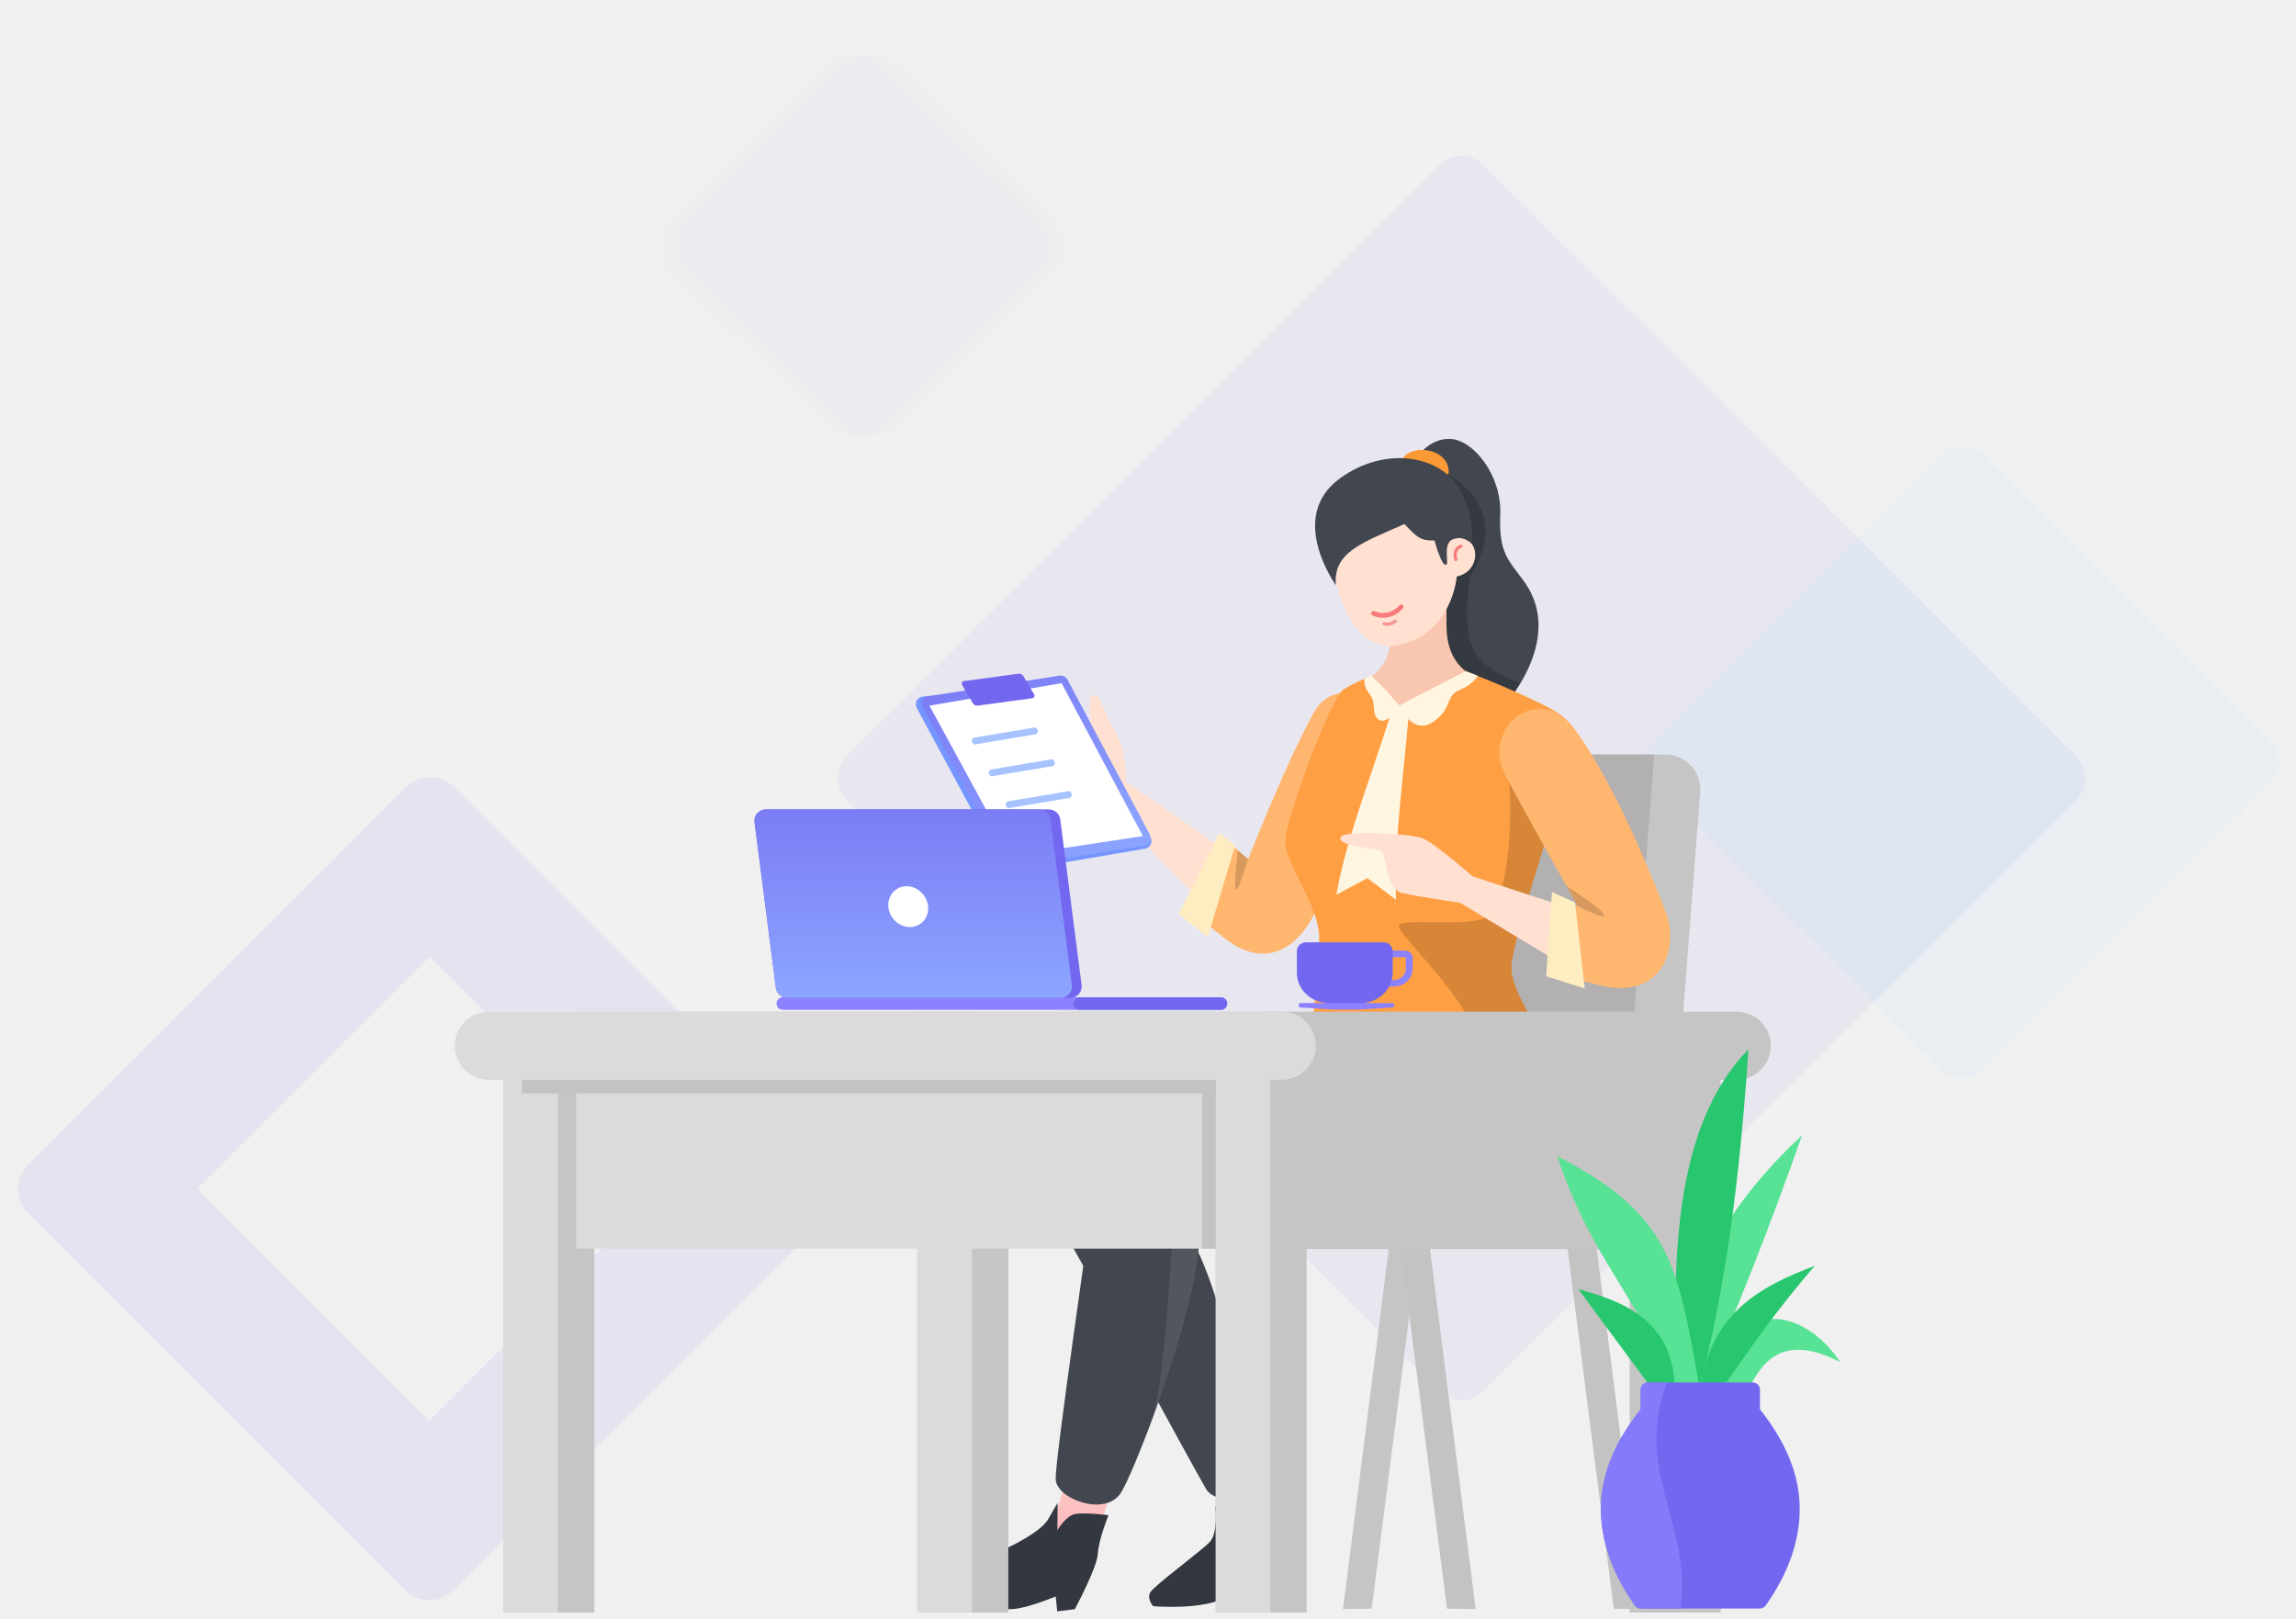
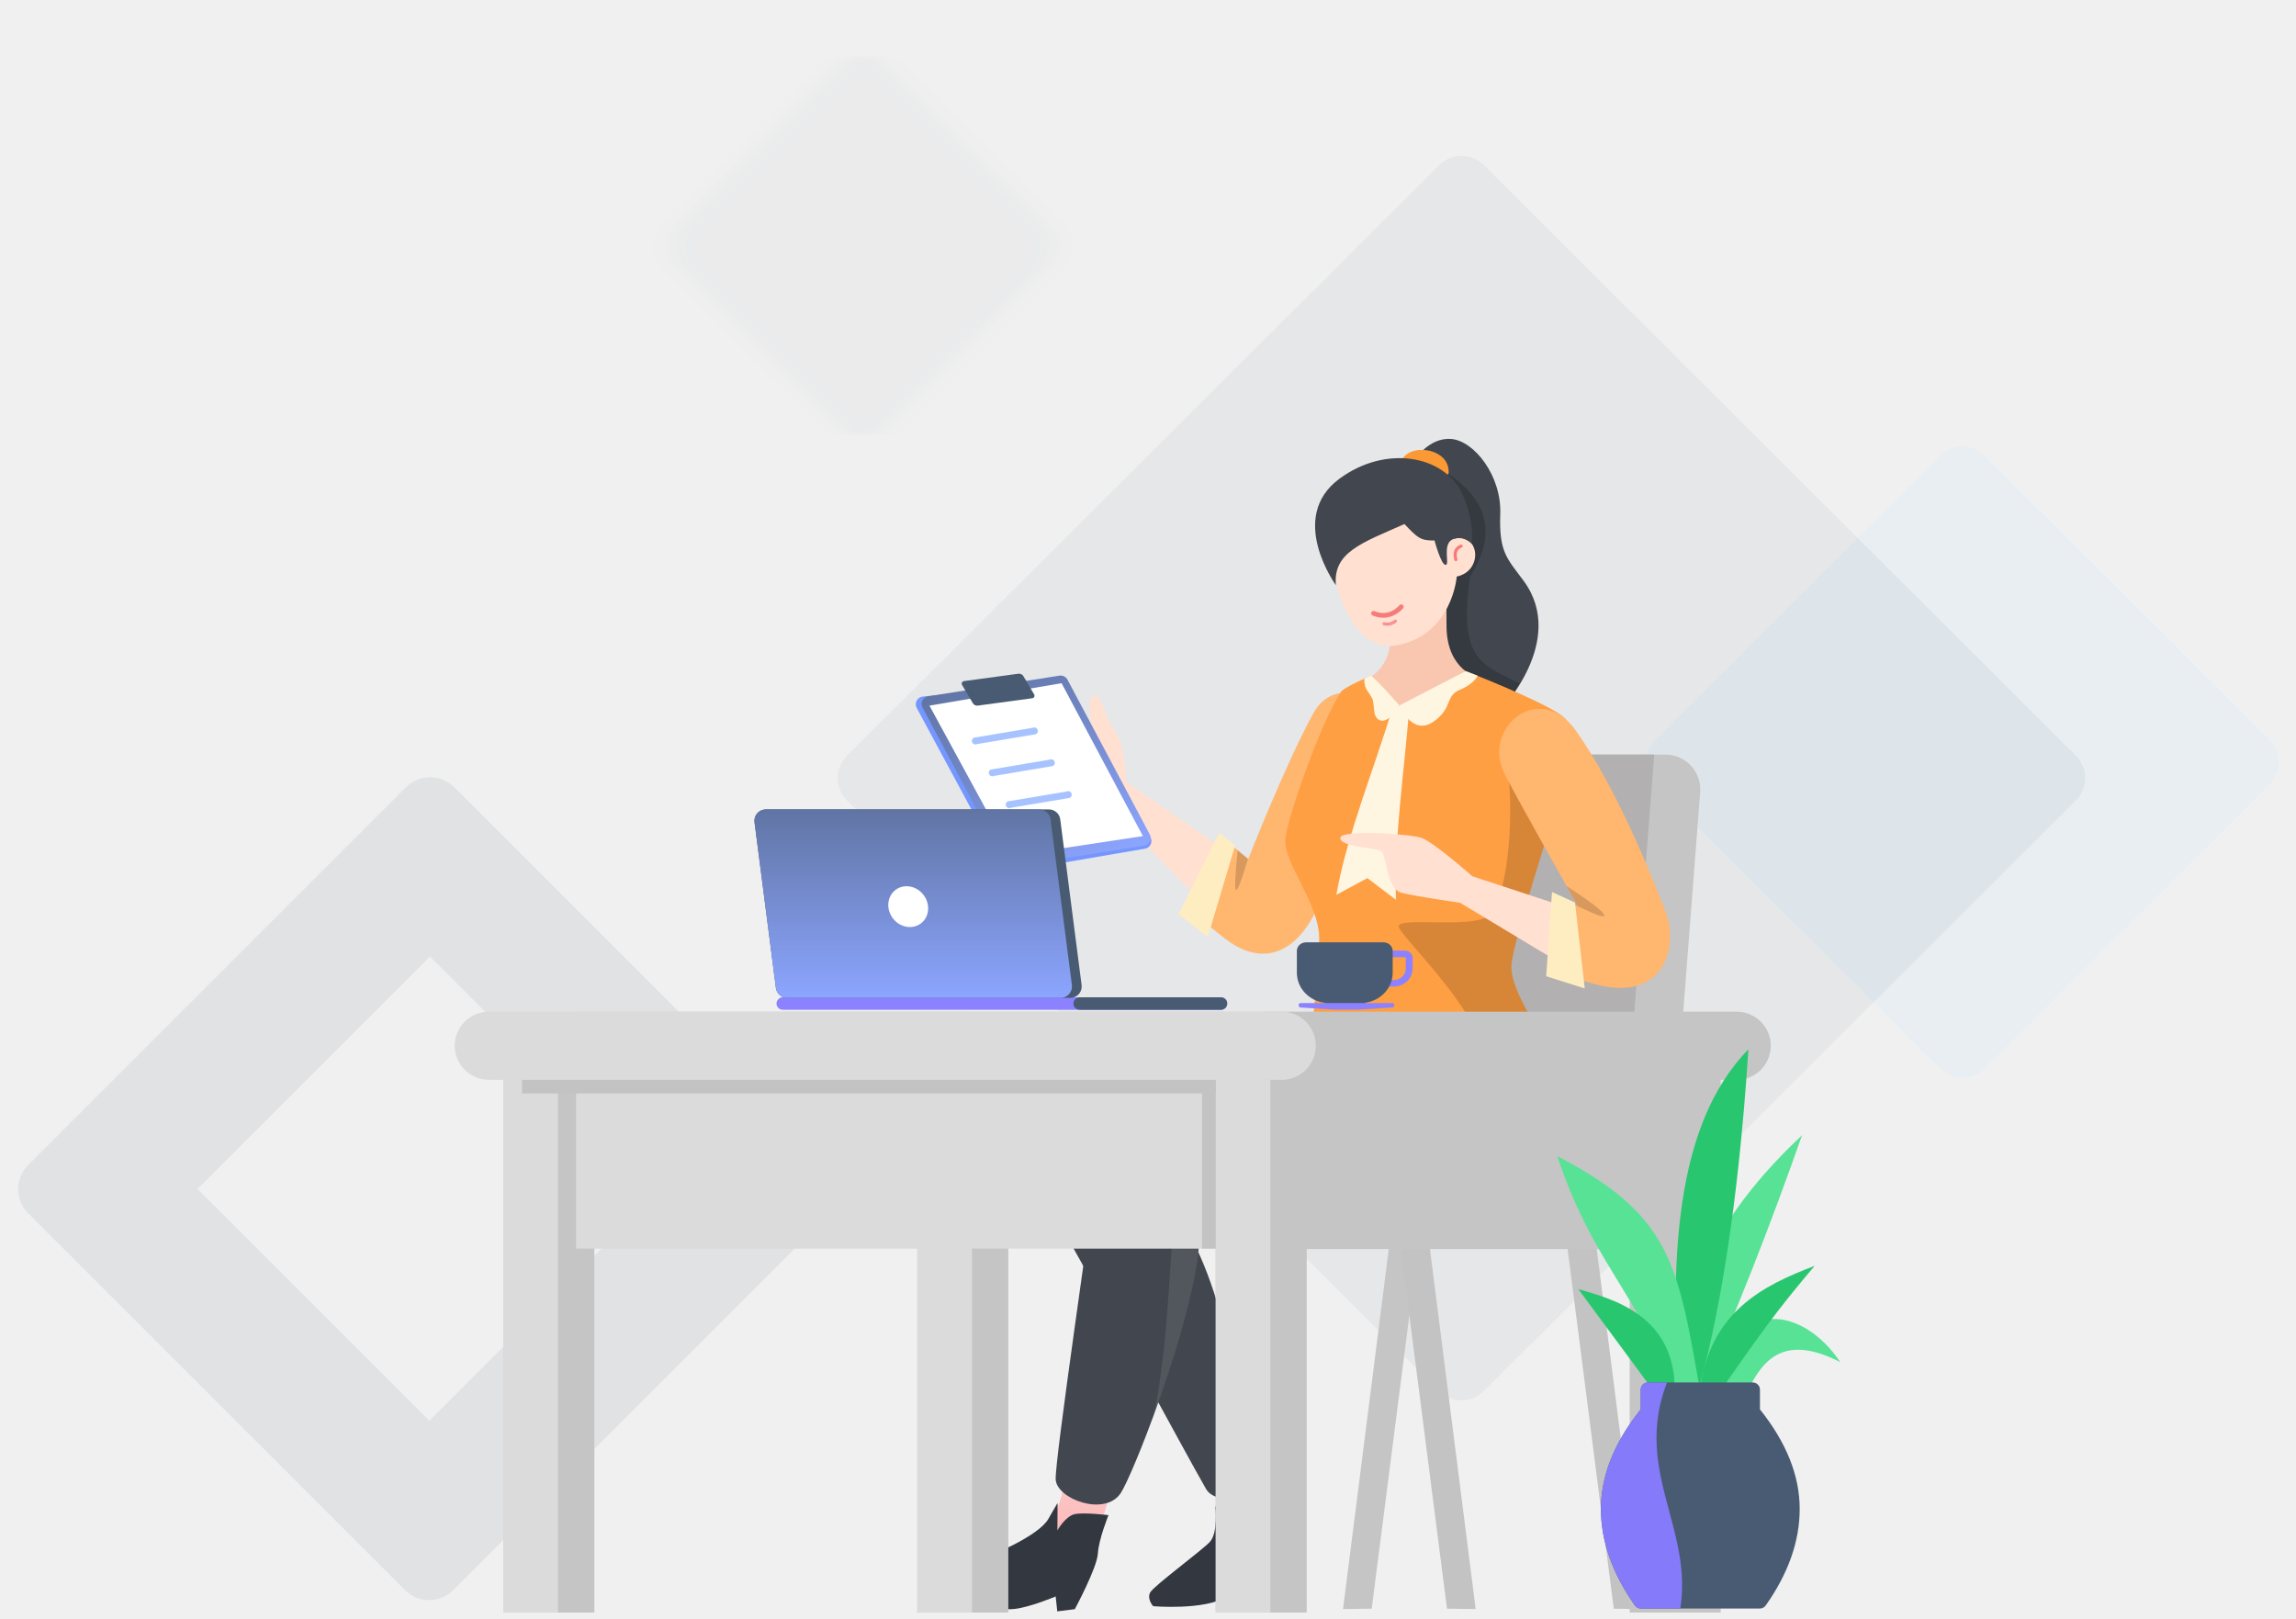
<svg xmlns="http://www.w3.org/2000/svg" xmlns:xlink="http://www.w3.org/1999/xlink" width="729" height="514" viewBox="0 0 729 514">
  <defs>
    <linearGradient id="kpqr7itldb" x1="43.252%" x2="50%" y1="-28.186%" y2="91.05%">
      <stop offset="0%" stop-color="#FDC6C6" />
      <stop offset="100%" stop-color="#FAB2B2" />
    </linearGradient>
    <linearGradient id="q05xt45e8c" x1="42.314%" x2="50%" y1="8.689%" y2="71.69%">
      <stop offset="0%" stop-color="#FDC6C6" />
      <stop offset="100%" stop-color="#FAB2B2" />
    </linearGradient>
    <linearGradient id="l8z1bwfb9d" x1="68.669%" x2="68.669%" y1="-53.107%" y2="100%">
-       <stop offset="0%" stop-color="#7367F0" />
+       <stop offset="0%" stop-color="#495B73" />
      <stop offset="100%" stop-color="#8CA5FF" />
    </linearGradient>
    <linearGradient id="r7aafpcz8e" x1="68.669%" x2="68.669%" y1="-53.107%" y2="100%">
-       <stop offset="0%" stop-color="#7367F0" />
+       <stop offset="0%" stop-color="#495B73" />
      <stop offset="100%" stop-color="#8CA5FF" />
    </linearGradient>
    <filter id="ukf92uhlha" width="119.7%" height="119.7%" x="-9.8%" y="-9.8%" filterUnits="objectBoundingBox">
      <feGaussianBlur in="SourceGraphic" stdDeviation="3" />
    </filter>
    <path id="808ztuxuif" d="M14.916.122H48.19c1.267 0 2.294 1.02 2.294 2.279v6.267c8.414 10.54 12.621 21.08 12.621 31.62 0 10.215-3.592 20.43-10.777 30.646-.43.61-1.132.973-1.882.973H12.66c-.75 0-1.452-.363-1.881-.973C3.593 60.718 0 50.503 0 40.288 0 29.946 4.05 19.605 12.15 9.264l.471-.596V2.4c0-1.259 1.027-2.28 2.295-2.28z" />
  </defs>
  <g fill="none" fill-rule="evenodd">
    <g>
      <g>
        <g>
          <path fill="#BFE7FF" d="M558.525 155.012l127.818.157c5.513.007 9.98 4.475 9.988 9.988l.157 127.818c.006 5.523-4.465 10.006-9.988 10.013h-.025l-127.818-.157c-5.513-.007-9.98-4.475-9.988-9.988l-.157-127.818c-.006-5.523 4.465-10.006 9.988-10.013h.025z" opacity=".15" transform="translate(-113, -277) translate(113, 290) translate(0.5, 0) translate(622.5, 229) rotate(-45) translate(-622.5, -229)" />
-           <path fill="#7367F0" d="M237.807 19.423l71.218.088c5.514.006 9.981 4.474 9.988 9.987l.088 71.219c.006 5.522-4.465 10.005-9.988 10.012h-.025l-71.218-.088c-5.513-.006-9.98-4.474-9.988-9.987l-.087-71.219c-.007-5.523 4.465-10.005 9.988-10.012h.024z" filter="url(#ukf92uhlha)" opacity=".038" transform="translate(-113, -277) translate(113, 290) translate(0.5, 0) translate(273.4478, 65.07592) rotate(-45) translate(-273.4478, -65.07592)" />
-           <path fill="#7367F0" d="M330.589 91.106l265.6.327c5.513.007 9.981 4.474 9.988 9.987l.326 265.6c.007 5.524-4.465 10.006-9.988 10.013h-.024l-265.6-.326c-5.514-.007-9.981-4.475-9.988-9.988l-.327-265.6c-.006-5.523 4.465-10.006 9.988-10.013h.025z" opacity=".066" transform="translate(-113, -277) translate(113, 290) translate(0.5, 0) translate(463.5398, 234.0697) rotate(-45) translate(-463.5398, -234.0697)" />
-           <path fill="#7367F0" fill-rule="nonzero" d="M220.715 269c6.005 0 10.873 4.856 10.873 10.846v169.198c0 5.99-4.868 10.846-10.873 10.846H51.102c-6.005 0-10.873-4.856-10.873-10.846V279.846c0-5.99 4.868-10.846 10.873-10.846h169.613zm-32.618 43.384H83.72v104.121h104.377V312.384z" opacity=".09" transform="translate(-113, -277) translate(113, 290) translate(0.5, 0) translate(135.9084, 364.445) rotate(-45) translate(-135.9084, -364.445)" />
+           <path fill="#495B73" d="M237.807 19.423l71.218.088c5.514.006 9.981 4.474 9.988 9.987l.088 71.219c.006 5.522-4.465 10.005-9.988 10.012h-.025l-71.218-.088c-5.513-.006-9.98-4.474-9.988-9.987l-.087-71.219c-.007-5.523 4.465-10.005 9.988-10.012h.024z" filter="url(#ukf92uhlha)" opacity=".038" transform="translate(-113, -277) translate(113, 290) translate(0.5, 0) translate(273.4478, 65.07592) rotate(-45) translate(-273.4478, -65.07592)" />
+           <path fill="#495B73" d="M330.589 91.106l265.6.327c5.513.007 9.981 4.474 9.988 9.987l.326 265.6c.007 5.524-4.465 10.006-9.988 10.013h-.024l-265.6-.326c-5.514-.007-9.981-4.475-9.988-9.988l-.327-265.6c-.006-5.523 4.465-10.006 9.988-10.013h.025z" opacity=".066" transform="translate(-113, -277) translate(113, 290) translate(0.5, 0) translate(463.5398, 234.0697) rotate(-45) translate(-463.5398, -234.0697)" />
+           <path fill="#495B73" fill-rule="nonzero" d="M220.715 269c6.005 0 10.873 4.856 10.873 10.846v169.198c0 5.99-4.868 10.846-10.873 10.846H51.102c-6.005 0-10.873-4.856-10.873-10.846V279.846c0-5.99 4.868-10.846 10.873-10.846h169.613zm-32.618 43.384H83.72v104.121h104.377V312.384z" opacity=".09" transform="translate(-113, -277) translate(113, 290) translate(0.5, 0) translate(135.9084, 364.445) rotate(-45) translate(-135.9084, -364.445)" />
        </g>
        <g>
          <g>
            <path fill="#C5C5C5" d="M71.522 134.586L54.153 271.344 63.26 271.224 80.628 135.866z" transform="translate(-113, -277) translate(113, 290) translate(143.5, 122) translate(228.7688, 104.5922)" />
            <path fill="#C3C3C3" d="M87.166 134.586L69.798 271.344 78.904 271.224 96.273 135.866z" transform="translate(-113, -277) translate(113, 290) translate(143.5, 122) translate(228.7688, 104.5922) translate(83.03507, 202.9649) scale(-1, 1) translate(-83.03507, -202.9649)" />
            <path fill="#C3C3C3" d="M140.116 134.586L122.747 271.344 131.854 271.224 149.222 135.866z" transform="translate(-113, -277) translate(113, 290) translate(143.5, 122) translate(228.7688, 104.5922) translate(135.985, 202.9649) scale(-1, 1) translate(-135.985, -202.9649)" />
            <path fill="#C5C5C5" d="M0 144.995v-6.4c0-6.123 4.964-11.087 11.088-11.087h65.797c5.72 0 10.501-4.352 11.039-10.046L98.06 10.046C98.6 4.351 103.381 0 109.101 0h47.4c6.124 0 11.088 4.964 11.088 11.088 0 .284-.01.569-.033.852l-10.324 133.907c-.445 5.776-5.262 10.236-11.055 10.236H11.088C4.964 156.083 0 151.119 0 144.995z" transform="translate(-113, -277) translate(113, 290) translate(143.5, 122) translate(228.7688, 104.5922)" />
            <path fill="#B2B0B0" d="M152.955 0l-10.162 131.442c-.446 5.775-5.263 10.233-11.055 10.233H0v-3.442c0-6.123 4.964-11.088 11.088-11.088h65.587c5.72 0 10.5-4.35 11.04-10.043L97.846 10.043C98.386 4.35 103.167 0 108.886 0h44.069z" transform="translate(-113, -277) translate(113, 290) translate(143.5, 122) translate(228.7688, 104.5922)" />
          </g>
          <g>
            <g>
              <path fill="url(#kpqr7itldb)" d="M93.573 133.787s-7.523 18.04-1.356 22.82c6.176 4.784 18.188 16.61 18.188 16.61l-38.92-8.441 9.608-33.095 12.48 2.106z" transform="translate(-113, -277) translate(113, 290) translate(143.5, 122) translate(268.2937, 188.5) scale(-1, 1) translate(-268.2937, -188.5) translate(149.7937, 0) translate(53.06011, 197.6413)" />
              <path fill="#323740" d="M91.338 145.666s-.956 8.465 1.804 11.354c2.76 2.887 17.704 13.883 18.874 15.969 1.17 2.088-.923 4.39-.923 4.39s-16.14 1.402-23.4-3.009c-5.24-3.186-13.057-8.906-13.057-8.906l-2.07 5.625-5.868-.24s-.777-6.931.615-10.254c1.393-3.325 8.564-20.241 8.564-20.241s2.76 2.479 5.694 3.728c2.933 1.248 6.607 4.668 6.607 4.668l3.16-3.084z" transform="translate(-113, -277) translate(113, 290) translate(143.5, 122) translate(268.2937, 188.5) scale(-1, 1) translate(-268.2937, -188.5) translate(149.7937, 0) translate(53.06011, 197.6413)" />
              <path fill="#42474F" d="M28.463.045c13.085.584 85.914 16.67 99.146 19.404 13.232 2.733 24.418 17.522 14.328 34.647-11.332 19.223-40.572 73.817-47.671 86.124-3.514 6.092-21.24 2.676-17.077-7.548 7.762-19.059 11.367-66.937 31.157-84.395 0 0-66.554 11.568-95.303-1.682C-7.85 36.962-3.124-1.365 28.463.045z" transform="translate(-113, -277) translate(113, 290) translate(143.5, 122) translate(268.2937, 188.5) scale(-1, 1) translate(-268.2937, -188.5) translate(149.7937, 0) translate(53.06011, 197.6413)" />
            </g>
            <g>
              <path fill="#FFE0D1" d="M82.631 28.292s-.148-10.633 3.577-16.19C89.932 6.545 90.08.642 92.898.835c2.82.193.028 13.913.028 13.913s3.577-1.364 6.146-3.09c2.569-1.726 10.36-10.235 12.18-8.727 3.087 2.57-1.885 17.06-4.593 19.958C103.942 25.787 89.1 35.318 89.1 35.318L52.747 72.442l-6.825-18.86 36.71-25.29z" transform="translate(-113, -277) translate(113, 290) translate(143.5, 122) translate(268.2937, 188.5) scale(-1, 1) translate(-268.2937, -188.5) translate(149.7937, 0) translate(90.17256, 84.95714)" />
              <path fill="#FFB66F" d="M2.218 24.785c6.087 14.1 17.232 40 21.827 47.728 5.758 9.678 14.838 13.941 25.47 6.761 1.88-1.27 5.688-4.334 11.42-9.19L50.53 47.217 43.78 52.78S32.358 23.534 23.168 6.593C15.21-8.064-7.047 3.35 2.218 24.785z" transform="translate(-113, -277) translate(113, 290) translate(143.5, 122) translate(268.2937, 188.5) scale(-1, 1) translate(-268.2937, -188.5) translate(149.7937, 0) translate(90.17256, 84.95714)" />
              <path fill="#000" fill-opacity=".16" d="M43.9 52.794c2.045 6.929 3.307 10.193 3.785 9.791.478-.4.295-4.57-.548-12.507l-3.238 2.716z" transform="translate(-113, -277) translate(113, 290) translate(143.5, 122) translate(268.2937, 188.5) scale(-1, 1) translate(-268.2937, -188.5) translate(149.7937, 0) translate(90.17256, 84.95714)" />
              <path fill="#FFEDC2" d="M47.944 48.482L56.645 77.584 65.887 70.34 53.024 44.541z" transform="translate(-113, -277) translate(113, 290) translate(143.5, 122) translate(268.2937, 188.5) scale(-1, 1) translate(-268.2937, -188.5) translate(149.7937, 0) translate(90.17256, 84.95714)" />
            </g>
            <g>
              <g>
                <path fill="#42474F" d="M28.359 4.77S22.321-1.653 15.347.408C8.374 2.468 2.067 15.102 5.062 26.977c2.98 11.876.741 14.32-2.874 22.324-9.71 21.53 16.049 38.844 16.049 38.844l28.073-5.96-10.028-52.44L28.359 4.77z" transform="translate(-113, -277) translate(113, 290) translate(143.5, 122) translate(268.2937, 188.5) scale(-1, 1) translate(-268.2937, -188.5) translate(149.7937, 0) translate(35.1804, 0) translate(33.16312, 49.21262) rotate(12) translate(-33.16312, -49.21262) translate(9.663122, 4.712621)" />
                <path fill="#000" fill-opacity=".199" d="M18.14 11.452c-16.353 17.123-2.169 29.947.503 33.097C27.826 69.656 20.52 72.6 10.3 80.817l5.495 6.27 15.753-6.576-.506-70.436-12.902 1.377z" transform="translate(-113, -277) translate(113, 290) translate(143.5, 122) translate(268.2937, 188.5) scale(-1, 1) translate(-268.2937, -188.5) translate(149.7937, 0) translate(35.1804, 0) translate(33.16312, 49.21262) rotate(12) translate(-33.16312, -49.21262) translate(9.663122, 4.712621)" />
              </g>
              <path fill="#F9C7B0" d="M25.565 80.199s9.968-2.001 10.264-15.966c.296-13.965-1.346-18.732-1.346-18.732l18.798-.339s.205 15.564.208 21.193c.008 13.688 10.557 15.276 10.557 15.276S61.853 92.458 44.82 93.415c-13.299.748-19.255-13.216-19.255-13.216z" transform="translate(-113, -277) translate(113, 290) translate(143.5, 122) translate(268.2937, 188.5) scale(-1, 1) translate(-268.2937, -188.5) translate(149.7937, 0) translate(35.1804, 0)" />
              <g>
                <path fill="#FB9934" d="M3.768 9.285C1.424 1.55 14.02-3.13 17.72 2.443c0 0 1.814 5.282-1.968 8.298C10.635 14.81 3.768 9.285 3.768 9.285z" transform="translate(-113, -277) translate(113, 290) translate(143.5, 122) translate(268.2937, 188.5) scale(-1, 1) translate(-268.2937, -188.5) translate(149.7937, 0) translate(35.1804, 0) translate(51.64186, 39.99331) rotate(12) translate(-51.64186, -39.99331) translate(26.64186, 9.99331)" />
                <path fill="#FFE0D1" d="M6.346 29.948c-8.386-.324-7.018 11.936 1.693 11.92 0 0 5.06 17.415 22.625 17.415 14.266 0 15.194-20.298 15.324-24.348.139-4.317.157-18.501.157-18.501l-40.126-.019.327 13.533z" transform="translate(-113, -277) translate(113, 290) translate(143.5, 122) translate(268.2937, 188.5) scale(-1, 1) translate(-268.2937, -188.5) translate(149.7937, 0) translate(35.1804, 0) translate(51.64186, 39.99331) rotate(12) translate(-51.64186, -39.99331) translate(26.64186, 9.99331)" />
                <path fill="#42474F" d="M10.746 37.508c1.427-.39 1.814-8.306 1.814-8.306 4.272-.847 5.024-1.81 8.253-7.1 14.338 3.052 24.073 3.984 25.332 14.47 0 0 10.768-24.212-8.1-32.817C21.452-3.805 3.942 3.298.887 16.498c-2.164 9.318.317 16.162.317 16.162s2.173-3.458 5.742-2.594c3.568.863 2.373 7.832 3.8 7.442z" transform="translate(-113, -277) translate(113, 290) translate(143.5, 122) translate(268.2937, 188.5) scale(-1, 1) translate(-268.2937, -188.5) translate(149.7937, 0) translate(35.1804, 0) translate(51.64186, 39.99331) rotate(12) translate(-51.64186, -39.99331) translate(26.64186, 9.99331)" />
                <path stroke="#F77B7B" stroke-linecap="round" stroke-width="1.5" d="M27.278 47.583s4.184 3.538 9.03.225" transform="translate(-113, -277) translate(113, 290) translate(143.5, 122) translate(268.2937, 188.5) scale(-1, 1) translate(-268.2937, -188.5) translate(149.7937, 0) translate(35.1804, 0) translate(51.64186, 39.99331) rotate(12) translate(-51.64186, -39.99331) translate(26.64186, 9.99331)" />
                <path stroke="#F49494" stroke-linecap="round" d="M30.033 51.744c1.322.555 2.576.554 3.673-.082" transform="translate(-113, -277) translate(113, 290) translate(143.5, 122) translate(268.2937, 188.5) scale(-1, 1) translate(-268.2937, -188.5) translate(149.7937, 0) translate(35.1804, 0) translate(51.64186, 39.99331) rotate(12) translate(-51.64186, -39.99331) translate(26.64186, 9.99331) translate(31.8695, 51.90594) rotate(2) translate(-31.8695, -51.90594)" />
                <path stroke="#F77B7B" stroke-linecap="round" d="M6.733 36.748c.526-1.896.292-3.553-1.594-4.31" transform="translate(-113, -277) translate(113, 290) translate(143.5, 122) translate(268.2937, 188.5) scale(-1, 1) translate(-268.2937, -188.5) translate(149.7937, 0) translate(35.1804, 0) translate(51.64186, 39.99331) rotate(12) translate(-51.64186, -39.99331) translate(26.64186, 9.99331) translate(6.058119, 34.59279) rotate(-13) translate(-6.058119, -34.59279)" />
              </g>
            </g>
            <g>
              <path fill="#FF9F43" d="M64.666 1.663c.229-.012 8.267 3.51 9.193 4.869 6.03 8.847 17.102 39.984 17.672 46.739.642 7.792-10.59 20.204-10.727 31.483-.123 11.281 4.804 45.247 2.893 48.42-1.896 3.173-14.358 18.245-16.958 18.306-2.614.062-4.566-7.851-8.526-7.68-3.945.173-12.171 10.664-15.719 10.59-3.532-.078-40.137-23.267-37.34-29.874 2.814-6.607 15.872-23.026 14.542-32.029-1.315-9-11.82-42.228-15.612-53.536-3.776-11.31-6.82-20.318.23-25.184C11.363 8.901 34.299 0 34.299 0l20.535 11.487s8.64-9.767 9.832-9.824z" transform="translate(-113, -277) translate(113, 290) translate(143.5, 122) translate(268.2937, 188.5) scale(-1, 1) translate(-268.2937, -188.5) translate(149.7937, 0) translate(30.63051, 78.10247)" />
              <path fill="#FFF6E1" d="M57.364 11.168c6.16 20.481 14.612 40.662 17.997 59.867l-9.847-5.305-9.082 6.882c.64-19.967-2.711-40.932-4.252-61.444h5.184z" transform="translate(-113, -277) translate(113, 290) translate(143.5, 122) translate(268.2937, 188.5) scale(-1, 1) translate(-268.2937, -188.5) translate(149.7937, 0) translate(30.63051, 78.10247)" />
              <path fill="#000" fill-opacity=".16" d="M21.39 26.894l-.234 1.656c-2.759 20.568.506 45.526 6.165 49.334 5.776 3.887 28.259.072 28.259 3.15 0 3.079-31.07 31.29-25.97 44.775 2.805 7.415 1.866 14.009-2.816 19.783l-1.36-.914c-10.612-7.198-21.878-16.387-20.28-20.162 2.814-6.607 15.872-23.026 14.542-32.029C18.434 83.847 8.702 52.88 4.571 40.41l-1.316-3.953C1.725 31.82.452 27.623.145 24l.949-.616c15.175-9.727 21.94-8.557 20.296 3.51z" transform="translate(-113, -277) translate(113, 290) translate(143.5, 122) translate(268.2937, 188.5) scale(-1, 1) translate(-268.2937, -188.5) translate(149.7937, 0) translate(30.63051, 78.10247)" />
              <path fill="#FFF6E1" d="M30.508 1.45L34.298 0l20.986 10.893s-3.946 10.04-10.933 5.04c-5.99-4.275-3.463-8.038-8.158-9.979-4.68-1.94-5.685-4.504-5.685-4.504z" transform="translate(-113, -277) translate(113, 290) translate(143.5, 122) translate(268.2937, 188.5) scale(-1, 1) translate(-268.2937, -188.5) translate(149.7937, 0) translate(30.63051, 78.10247)" />
              <path fill="#FFF6E1" d="M55.284 10.893c1.522 3.378 4.615 5.353 6.213 4.739 2.64-1.014 1.506-5.053 2.546-7.093.745-1.448 1.227-1.667 1.879-3.026.605-1.246.63-2.743.475-3.156l-2.065-.938c-1.891 1.784-3.277 3.148-4.157 4.094-1.096 1.18-2.727 2.972-4.89 5.38z" transform="translate(-113, -277) translate(113, 290) translate(143.5, 122) translate(268.2937, 188.5) scale(-1, 1) translate(-268.2937, -188.5) translate(149.7937, 0) translate(30.63051, 78.10247)" />
            </g>
            <g>
              <path fill="#FFE0D1" d="M62.81 53.159s12.356-10.92 16.138-12.188c3.782-1.268 25.934-2.79 25.795.074-.16 3.068-12.057 2.891-13.29 4.4-1.233 1.51-1.513 11.826-6.173 12.984-4.65 1.158-18.594 3.155-18.594 3.155L33.335 81.672 31.91 63.318l30.9-10.16z" transform="translate(-113, -277) translate(113, 290) translate(143.5, 122) translate(268.2937, 188.5) scale(-1, 1) translate(-268.2937, -188.5) translate(149.7937, 0) translate(0, 90.08435)" />
              <path fill="#FFB66F" d="M29.941 6.92C16.924 25.267 5.811 53.214 1.545 64.11c-4.266 10.896.037 27.33 18.795 24.104 2.112-.363 5.536-1.273 10.273-2.73l4.483-25.235-5.782 2.425S47.957 29.67 52.51 20.823C60.114 6.047 41.407-9.247 29.94 6.92z" transform="translate(-113, -277) translate(113, 290) translate(143.5, 122) translate(268.2937, 188.5) scale(-1, 1) translate(-268.2937, -188.5) translate(149.7937, 0) translate(0, 90.08435)" />
              <path fill="#000" fill-opacity=".16" d="M29.314 62.674c-6.314 3.08-9.073 3.942-8.28 2.587.795-1.354 4.745-4.356 11.852-9.005l-3.572 6.418z" transform="translate(-113, -277) translate(113, 290) translate(143.5, 122) translate(268.2937, 188.5) scale(-1, 1) translate(-268.2937, -188.5) translate(149.7937, 0) translate(0, 90.08435)" />
              <path fill="#FFEDC2" d="M30.217 61.508L27.12 88.795 39.366 84.908 37.518 58.166z" transform="translate(-113, -277) translate(113, 290) translate(143.5, 122) translate(268.2937, 188.5) scale(-1, 1) translate(-268.2937, -188.5) translate(149.7937, 0) translate(0, 90.08435)" />
            </g>
            <g transform="translate(-113, -277) translate(113, 290) translate(143.5, 122) translate(268.2937, 188.5) scale(-1, 1) translate(-268.2937, -188.5) translate(149.7937, 0) translate(30.1152, 191.9126)">
              <path fill="url(#q05xt45e8c)" d="M161.968 140.125s-.227 17.86 14.51 24.538c14.726 6.677 25.218 6.275 23.883 11.437-1.336 5.162-39.668 4.954-43.247.916-3.052-3.434-9.686-35.413-11.513-32.968l16.367-3.923z" />
              <path fill="#323740" d="M148.223 154.204s3.097 7.585 3.37 12.181c.274 4.598 7.323 17.669 7.323 17.669l5.57.698.509-4.739s8.061 3.431 13.118 3.979c5.057.549 22.402-1.51 25.85-4.374 3.45-2.862 1.708-6.892-8.248-9.348-9.955-2.457-25.423-9.633-28.367-14.828-2.943-5.196-2.96-5.062-2.96-5.062l.058 8.658s-2.548-4.557-5.555-5.165c-3.007-.608-10.668.331-10.668.331z" />
              <path fill="#42474F" d="M11.841.253c-16.506 24.839-14.892 42.806 4.843 53.9 25.28 14.213 103.253-2.434 103.253-2.434s-1.383 11.12 0 21.039c3.612 25.904 20.792 69.061 24.426 74.484 5.027 7.499 20.338 1.844 20.627-4.4.288-6.245-11.543-85.994-13.342-101.202-1.79-15.208-7.44-17.417-23.945-21.575-3.791-.955-48.63-12.083-52.737-11.759-23.53 1.858-44.57-.826-63.125-8.053z" />
              <path fill="#FFF" fill-opacity=".192" d="M29.827 50.013c25.597 2.864 93.363-3.04 96.085-.357 2.598 2.561 2.164 47.127 7.994 72.92-5.742-15.63-11.958-35.397-13.969-49.818-1.383-9.919 0-21.04 0-21.04l-2.647.528c-13.816 2.68-77.864 14.187-100.606 1.908C3.345 46.95-1.816 35.799 1.201 20.699c3.638 17.814 13.18 27.585 28.626 29.314z" opacity=".44" />
              <ellipse cx="162.564" cy="43.682" fill="#FFF" fill-opacity=".192" rx="4.302" ry="7.878" transform="translate(162.5638, 43.6816) rotate(13) translate(-162.5638, -43.6816)" />
              <ellipse cx="142.487" cy="38.669" fill="#FFF" fill-opacity=".192" rx="5.736" ry="8.594" transform="translate(142.487, 38.66896) rotate(-16) translate(-142.487, -38.66896)" />
            </g>
          </g>
          <g>
            <g>
              <path fill="#7596FF" fill-rule="nonzero" d="M3.995 1.475l39.857 16.036c.911.366 1.518 1.239 1.544 2.22l1.46 55.113c.036 1.36-1.038 2.493-2.398 2.529-.284.007-.568-.034-.837-.123L2.636 63.72C1.63 63.39.95 62.453.944 61.396L.611 3.776c-.008-1.362 1.09-2.471 2.45-2.479.32-.002.637.059.934.178z" transform="translate(-113, -277) translate(113, 290) translate(143.5, 122) translate(184.9933, 110.364) rotate(-28) translate(-184.9933, -110.364) translate(160.9933, 70.86401) translate(-0, -0)" />
              <path fill="url(#l8z1bwfb9d)" d="M5.56 2.216L45.43 15.99c.993.343 1.66 1.278 1.66 2.329V73.95c0 1.36-1.103 2.464-2.464 2.464-.274 0-.546-.046-.805-.136L3.951 62.507c-.993-.343-1.66-1.278-1.66-2.33V4.546c0-1.36 1.103-2.464 2.464-2.464.274 0 .546.046.805.135z" transform="translate(-113, -277) translate(113, 290) translate(143.5, 122) translate(184.9933, 110.364) rotate(-28) translate(-184.9933, -110.364) translate(160.9933, 70.86401) translate(-0, -0)" />
              <path fill="#FFF" fill-rule="nonzero" d="M4.521 5.018L44.912 18.427 44.912 73.408 5.071 59.393z" transform="translate(-113, -277) translate(113, 290) translate(143.5, 122) translate(184.9933, 110.364) rotate(-28) translate(-184.9933, -110.364) translate(160.9933, 70.86401) translate(-0, -0)" />
-               <path fill="#7367F0" fill-rule="nonzero" d="M17.83 3.276l16.386 6.056c.605.223 1.016.787 1.044 1.431l.292 6.732c.02.441-.323.815-.765.834-.106.004-.212-.012-.312-.049L18.09 12.224c-.605-.223-1.016-.787-1.044-1.431l-.292-6.732c-.02-.441.323-.815.765-.834.106-.005.212.012.312.049z" transform="translate(-113, -277) translate(113, 290) translate(143.5, 122) translate(184.9933, 110.364) rotate(-28) translate(-184.9933, -110.364) translate(160.9933, 70.86401) translate(-0, -0)" />
+               <path fill="#495B73" fill-rule="nonzero" d="M17.83 3.276l16.386 6.056c.605.223 1.016.787 1.044 1.431l.292 6.732c.02.441-.323.815-.765.834-.106.004-.212-.012-.312-.049L18.09 12.224c-.605-.223-1.016-.787-1.044-1.431l-.292-6.732c-.02-.441.323-.815.765-.834.106-.005.212.012.312.049z" transform="translate(-113, -277) translate(113, 290) translate(143.5, 122) translate(184.9933, 110.364) rotate(-28) translate(-184.9933, -110.364) translate(160.9933, 70.86401) translate(-0, -0)" />
              <path fill="#A7C3FF" d="M30.126 26.615c.633 0 1.145.513 1.145 1.145 0 .588-.442 1.072-1.012 1.138l-.133.008-17.959-6c-.633 0-1.145-.513-1.145-1.145 0-.588.442-1.072 1.012-1.138l.133-.008 17.959 6zM30.126 38.07c.633 0 1.145.512 1.145 1.145 0 .587-.442 1.071-1.012 1.137l-.133.008-17.959-6c-.633 0-1.145-.512-1.145-1.145 0-.587.442-1.071 1.012-1.138l.133-.007 17.959 6zM30.126 49.524c.633 0 1.145.513 1.145 1.145 0 .588-.442 1.072-1.012 1.138l-.133.008-17.959-6c-.633 0-1.145-.513-1.145-1.145 0-.588.442-1.072 1.012-1.138l.133-.008 17.959 6z" transform="translate(-113, -277) translate(113, 290) translate(143.5, 122) translate(184.9933, 110.364) rotate(-28) translate(-184.9933, -110.364) translate(160.9933, 70.86401) translate(-0, -0)" />
            </g>
          </g>
          <g>
            <g>
              <path fill="#C5C5C5" d="M131.436 7.212L160.326 7.212 160.326 190.791 131.436 190.791z" transform="translate(-113, -277) translate(113, 290) translate(143.5, 122) translate(0, 186.2476) translate(16.32273, 0)" />
              <path fill="#DBDBDB" d="M131.436 0L148.77 0 148.77 190.791 131.436 190.791z" transform="translate(-113, -277) translate(113, 290) translate(143.5, 122) translate(0, 186.2476) translate(16.32273, 0)" />
              <path fill="#C5C5C5" d="M0 7.212L143.003 7.212 143.003 62.273 28.89 62.273 28.89 190.791 0 190.791z" transform="translate(-113, -277) translate(113, 290) translate(143.5, 122) translate(0, 186.2476) translate(16.32273, 0)" />
              <path fill="#DBDBDB" d="M0 7.212L17.334 7.212 17.334 190.791 0 190.791z" transform="translate(-113, -277) translate(113, 290) translate(143.5, 122) translate(0, 186.2476) translate(16.32273, 0)" />
            </g>
            <g>
              <path fill="#C5C5C5" d="M373.942 7.212L402.831 7.212 402.831 190.791 373.942 190.791z" transform="translate(-113, -277) translate(113, 290) translate(143.5, 122) translate(0, 186.2476)" />
              <path fill="#C5C5C5" d="M242.506 7.212L385.509 7.212 385.509 75.37 271.395 75.37 271.395 190.791 242.506 190.791z" transform="translate(-113, -277) translate(113, 290) translate(143.5, 122) translate(0, 186.2476)" />
              <path fill="#DBDBDB" d="M39.423 0L259.672 0 259.672 75.236 39.423 75.236z" transform="translate(-113, -277) translate(113, 290) translate(143.5, 122) translate(0, 186.2476)" />
              <path fill="#C3C3C3" d="M238.172 7.212L255.506 7.212 255.506 75.236 238.172 75.236z" transform="translate(-113, -277) translate(113, 290) translate(143.5, 122) translate(0, 186.2476)" />
              <path fill="#DBDBDB" d="M242.506 7.212L259.839 7.212 259.839 190.791 242.506 190.791z" transform="translate(-113, -277) translate(113, 290) translate(143.5, 122) translate(0, 186.2476)" />
              <path fill="#C5C5C5" d="M259.17 0h148.744c5.975 0 10.818 4.844 10.818 10.818 0 5.975-4.843 10.819-10.818 10.819H259.17c-5.975 0-10.819-4.844-10.819-10.819C248.352 4.844 253.196 0 259.171 0z" transform="translate(-113, -277) translate(113, 290) translate(143.5, 122) translate(0, 186.2476)" />
              <path fill="#C3C3C3" d="M22.257 4.327L242.506 4.327 242.506 25.964 22.257 25.964z" transform="translate(-113, -277) translate(113, 290) translate(143.5, 122) translate(0, 186.2476)" />
              <path fill="#DBDBDB" d="M11.697 0h251.769c5.975 0 10.818 4.844 10.818 10.818 0 5.975-4.843 10.819-10.818 10.819H11.696C5.723 21.637.88 16.793.88 10.818.879 4.844 5.722 0 11.697 0z" transform="translate(-113, -277) translate(113, 290) translate(143.5, 122) translate(0, 186.2476)" />
            </g>
          </g>
          <g>
            <path fill="#8C81FF" d="M9.786 2.625h-7.25C1.135 2.625 0 3.704 0 5.034v3.299c0 3.152 2.69 5.707 6.008 5.707h3.778c.6 0 1.086-.462 1.086-1.032 0-.57-.486-1.032-1.086-1.032H6.008c-2.118 0-3.835-1.631-3.835-3.643v-3.3c0-.19.162-.343.362-.343h7.25c.6 0 1.087-.462 1.087-1.032 0-.57-.486-1.033-1.086-1.033z" transform="translate(-113, -277) translate(113, 290) translate(143.5, 122) translate(286.525, 175.2282) scale(-1, 1) translate(-286.525, -175.2282) translate(268.025, 164.2282)" />
-             <path fill="#7367F0" d="M33.862 0c1.6 0 2.898 1.232 2.898 2.752v6.881c0 4.955-3.938 9.036-9.002 9.574l-.001 1.436H15.073v-1.468c-4.937-.649-8.738-4.674-8.738-9.542v-6.88C6.335 1.232 7.632 0 9.232 0h24.63z" transform="translate(-113, -277) translate(113, 290) translate(143.5, 122) translate(286.525, 175.2282) scale(-1, 1) translate(-286.525, -175.2282) translate(268.025, 164.2282)" />
+             <path fill="#495B73" d="M33.862 0c1.6 0 2.898 1.232 2.898 2.752v6.881c0 4.955-3.938 9.036-9.002 9.574l-.001 1.436H15.073v-1.468c-4.937-.649-8.738-4.674-8.738-9.542v-6.88C6.335 1.232 7.632 0 9.232 0h24.63z" transform="translate(-113, -277) translate(113, 290) translate(143.5, 122) translate(286.525, 175.2282) scale(-1, 1) translate(-286.525, -175.2282) translate(268.025, 164.2282)" />
            <path fill="#8C81FF" d="M6.483 19.267h29.049c.38 0 .688.308.688.688 0 .387-.3.707-.687.732l-10.68.674h-7.606l-10.765-.675c-.386-.024-.687-.344-.687-.73 0-.38.308-.689.688-.689z" transform="translate(-113, -277) translate(113, 290) translate(143.5, 122) translate(286.525, 175.2282) scale(-1, 1) translate(-286.525, -175.2282) translate(268.025, 164.2282)" />
          </g>
          <g transform="translate(-113, -277) translate(113, 290) translate(143.5, 122) translate(95.55, 122.0243)">
            <path fill="#8C81FF" d="M9.474 59.662h139.152c1.091 0 1.976.884 1.976 1.976 0 1.09-.885 1.975-1.976 1.975H9.474c-1.09 0-1.975-.884-1.975-1.975 0-1.092.884-1.976 1.975-1.976z" />
-             <path fill="#7367F0" d="M103.742 59.662h44.884c1.091 0 1.976.884 1.976 1.976 0 1.09-.885 1.975-1.976 1.975h-44.884c-1.091 0-1.976-.884-1.976-1.975 0-1.092.885-1.976 1.976-1.976zM4.094 0h89.922c1.81 0 3.339 1.344 3.57 3.14l6.785 52.632c.254 1.972-1.139 3.776-3.11 4.03-.153.02-.307.03-.46.03H10.878c-1.81 0-3.34-1.344-3.57-3.14L.522 4.06C.27 2.088 1.662.284 3.633.03c.153-.02.307-.03.46-.03z" />
+             <path fill="#495B73" d="M103.742 59.662h44.884c1.091 0 1.976.884 1.976 1.976 0 1.09-.885 1.975-1.976 1.975h-44.884c-1.091 0-1.976-.884-1.976-1.975 0-1.092.885-1.976 1.976-1.976zM4.094 0h89.922c1.81 0 3.339 1.344 3.57 3.14l6.785 52.632c.254 1.972-1.139 3.776-3.11 4.03-.153.02-.307.03-.46.03H10.878c-1.81 0-3.34-1.344-3.57-3.14L.522 4.06C.27 2.088 1.662.284 3.633.03c.153-.02.307-.03.46-.03z" />
            <path fill="url(#r7aafpcz8e)" d="M4.094 0H90.93c1.81 0 3.34 1.344 3.57 3.14l6.786 52.632c.254 1.972-1.139 3.776-3.11 4.03-.153.02-.307.03-.46.03H10.878c-1.81 0-3.34-1.344-3.57-3.14L.522 4.06C.27 2.088 1.662.284 3.633.03c.153-.02.307-.03.46-.03z" />
            <ellipse cx="49.32" cy="30.868" fill="#FFF" rx="6.125" ry="6.672" transform="translate(49.31982, 30.86813) rotate(-37) translate(-49.31982, -30.86813)" />
          </g>
          <g>
            <g>
              <path fill="#57E295" d="M44.98 110.267C56.922 83.297 67.771 55.6 77.703 27.29c-22.877 21.526-40.667 47.75-38.134 82.978h5.411z" transform="translate(-113, -277) translate(113, 290) translate(143.5, 122) translate(350.9625, 198.1748)" />
              <path fill="#28C76F" d="M38.615 113.083C35.79 67.097 36.986 24.388 60.675 0c-3.267 50.491-9.38 86.06-17.12 113.083h-4.94z" transform="translate(-113, -277) translate(113, 290) translate(143.5, 122) translate(350.9625, 198.1748)" />
              <path fill="#57E295" d="M37.528 108.295C24.293 76.159 10.993 66.947 0 33.96c35.979 18.625 38.234 34.004 45.296 74.335h-7.768z" transform="translate(-113, -277) translate(113, 290) translate(143.5, 122) translate(350.9625, 198.1748)" />
              <path fill="#28C76F" d="M30.405 108.295L6.662 76.159c11.467 3.263 30.633 8.547 30.633 32.136h-6.89z" transform="translate(-113, -277) translate(113, 290) translate(143.5, 122) translate(350.9625, 198.1748)" />
              <path fill="#57E295" d="M52.612 108.295h7.92c5.034-10.493 12.127-17.716 29.287-8.96-11.248-17.104-34.327-22.28-37.207 8.96z" transform="translate(-113, -277) translate(113, 290) translate(143.5, 122) translate(350.9625, 198.1748)" />
              <path fill="#28C76F" d="M45.326 108.295h6.587C64 91.036 69.199 83.516 81.709 68.778c-16.48 6.243-33.397 14.738-36.383 39.517z" transform="translate(-113, -277) translate(113, 290) translate(143.5, 122) translate(350.9625, 198.1748)" />
            </g>
            <g transform="translate(-113, -277) translate(113, 290) translate(143.5, 122) translate(350.9625, 198.1748) translate(13.85192, 105.6817)">
              <mask id="4keo37tmjg" fill="#fff">
                <use xlink:href="#808ztuxuif" />
              </mask>
-               <use fill="#7367F0" xlink:href="#808ztuxuif" />
+               <use fill="#495B73" xlink:href="#808ztuxuif" />
              <path fill="#857AF9" d="M-8.032-1.852H21.8c-14.282 33.016 13.89 52.568 0 85.46H-8.032v-85.46z" mask="url(#4keo37tmjg)" />
            </g>
          </g>
        </g>
      </g>
    </g>
  </g>
</svg>
